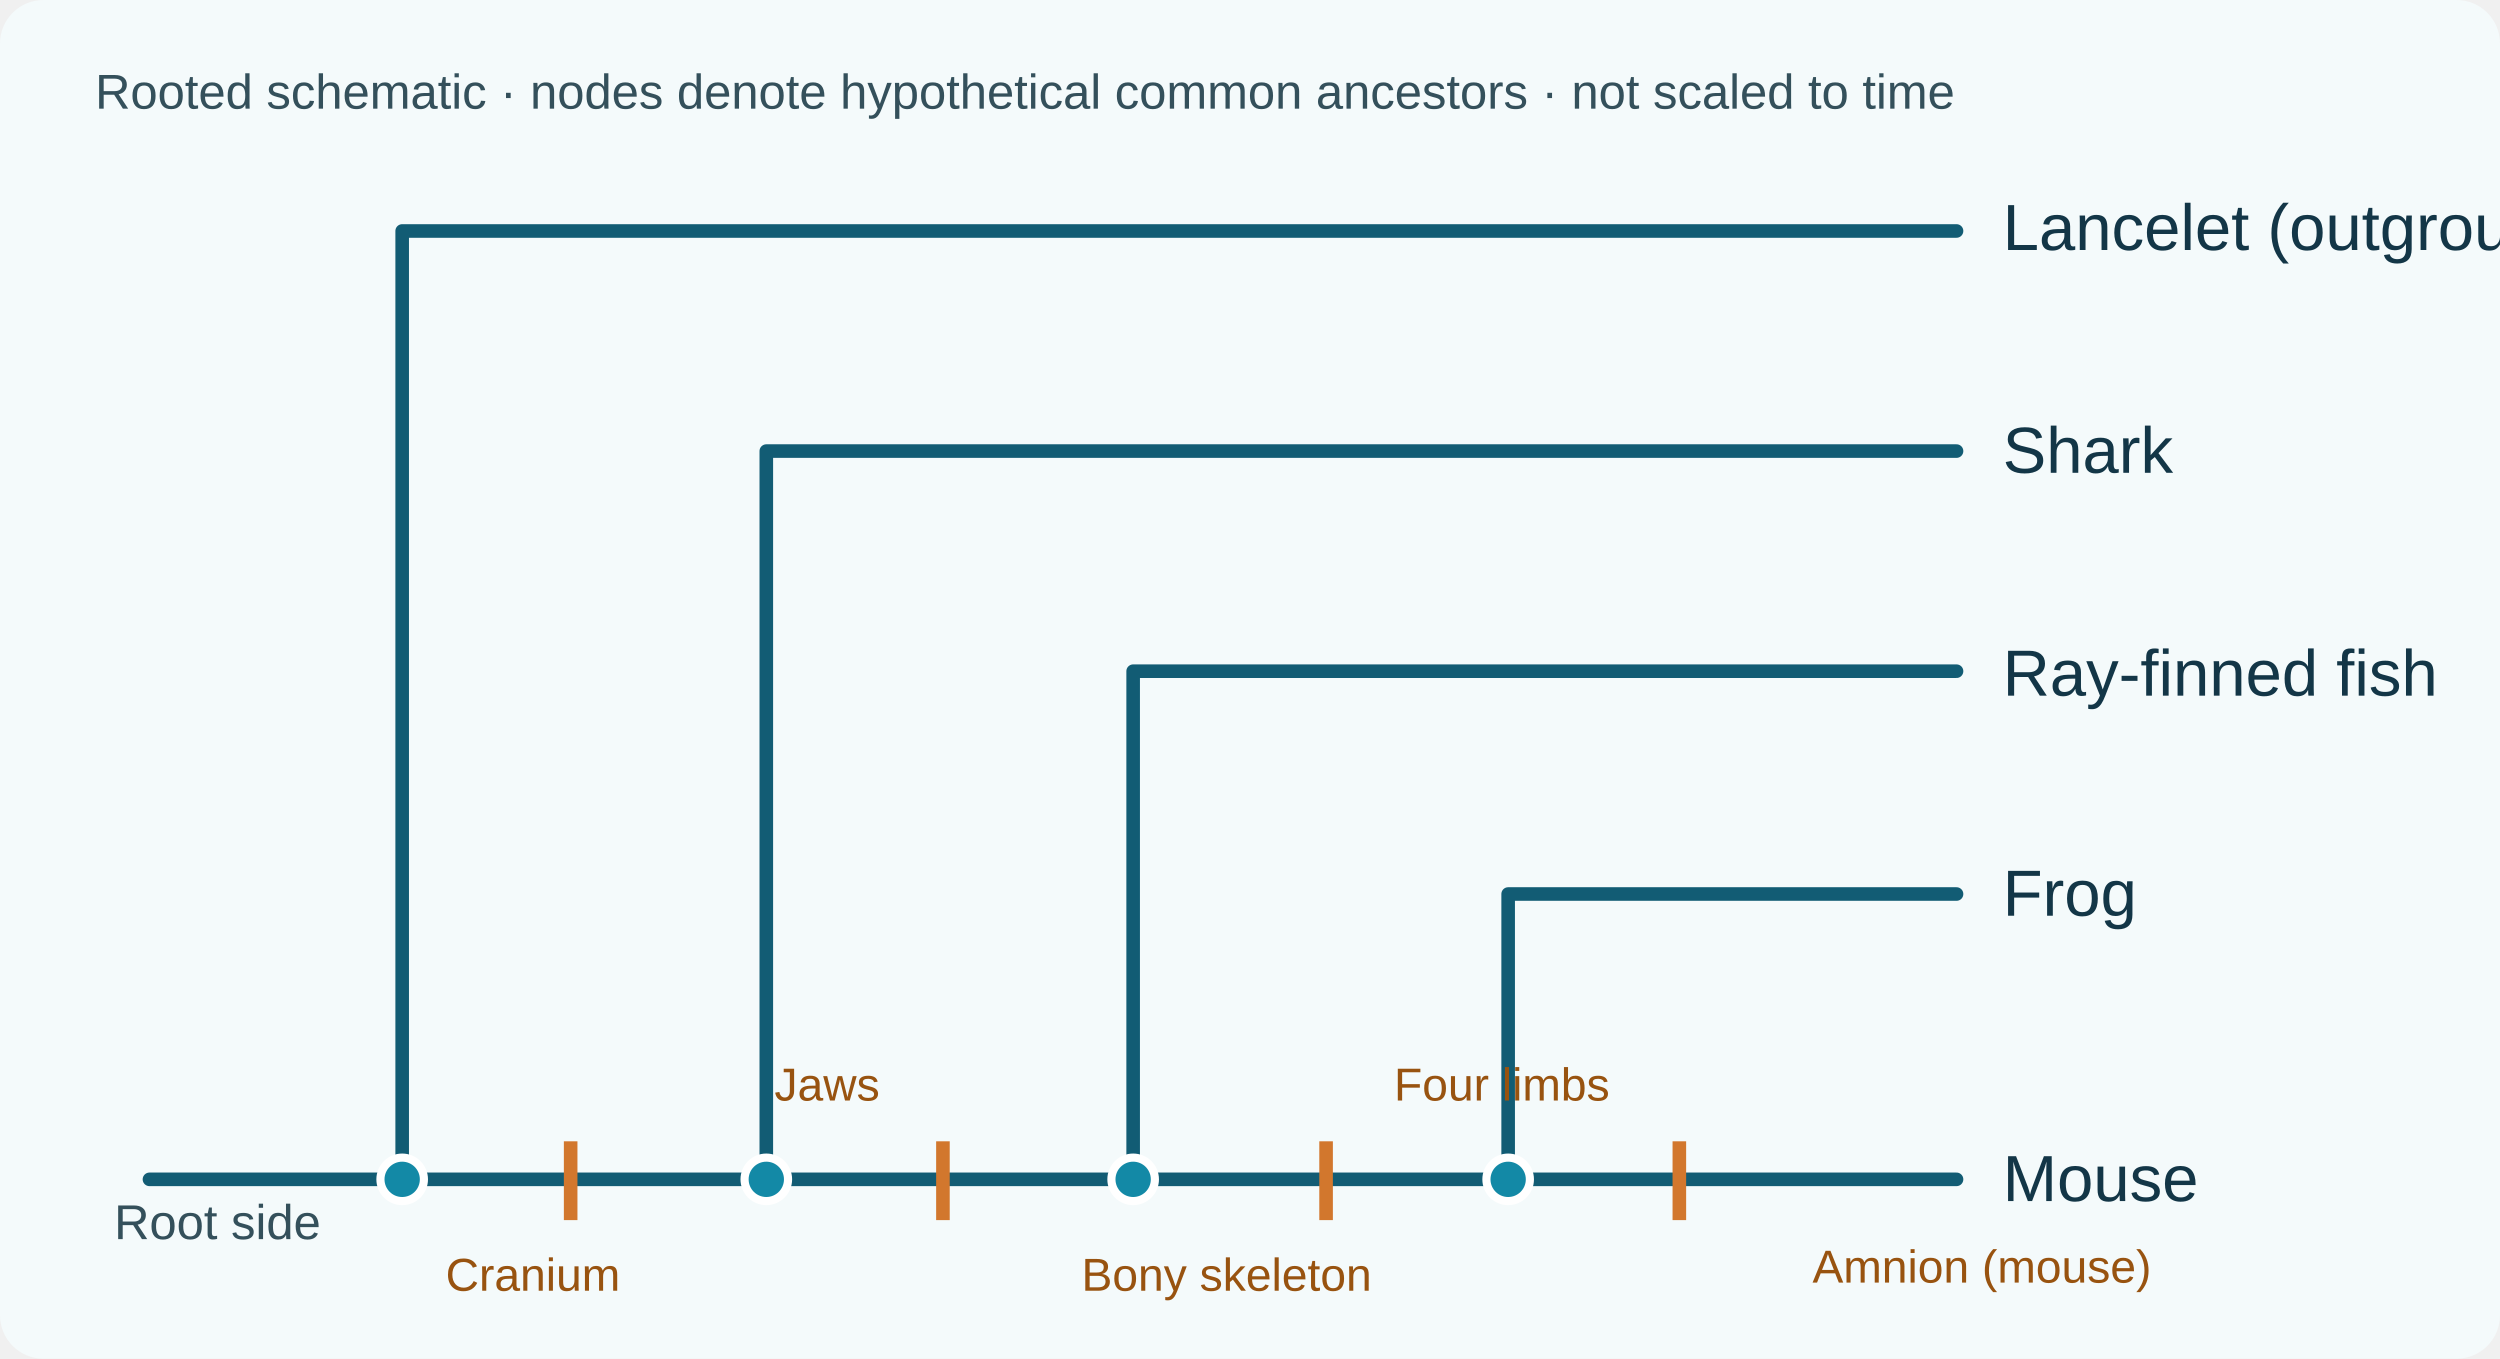
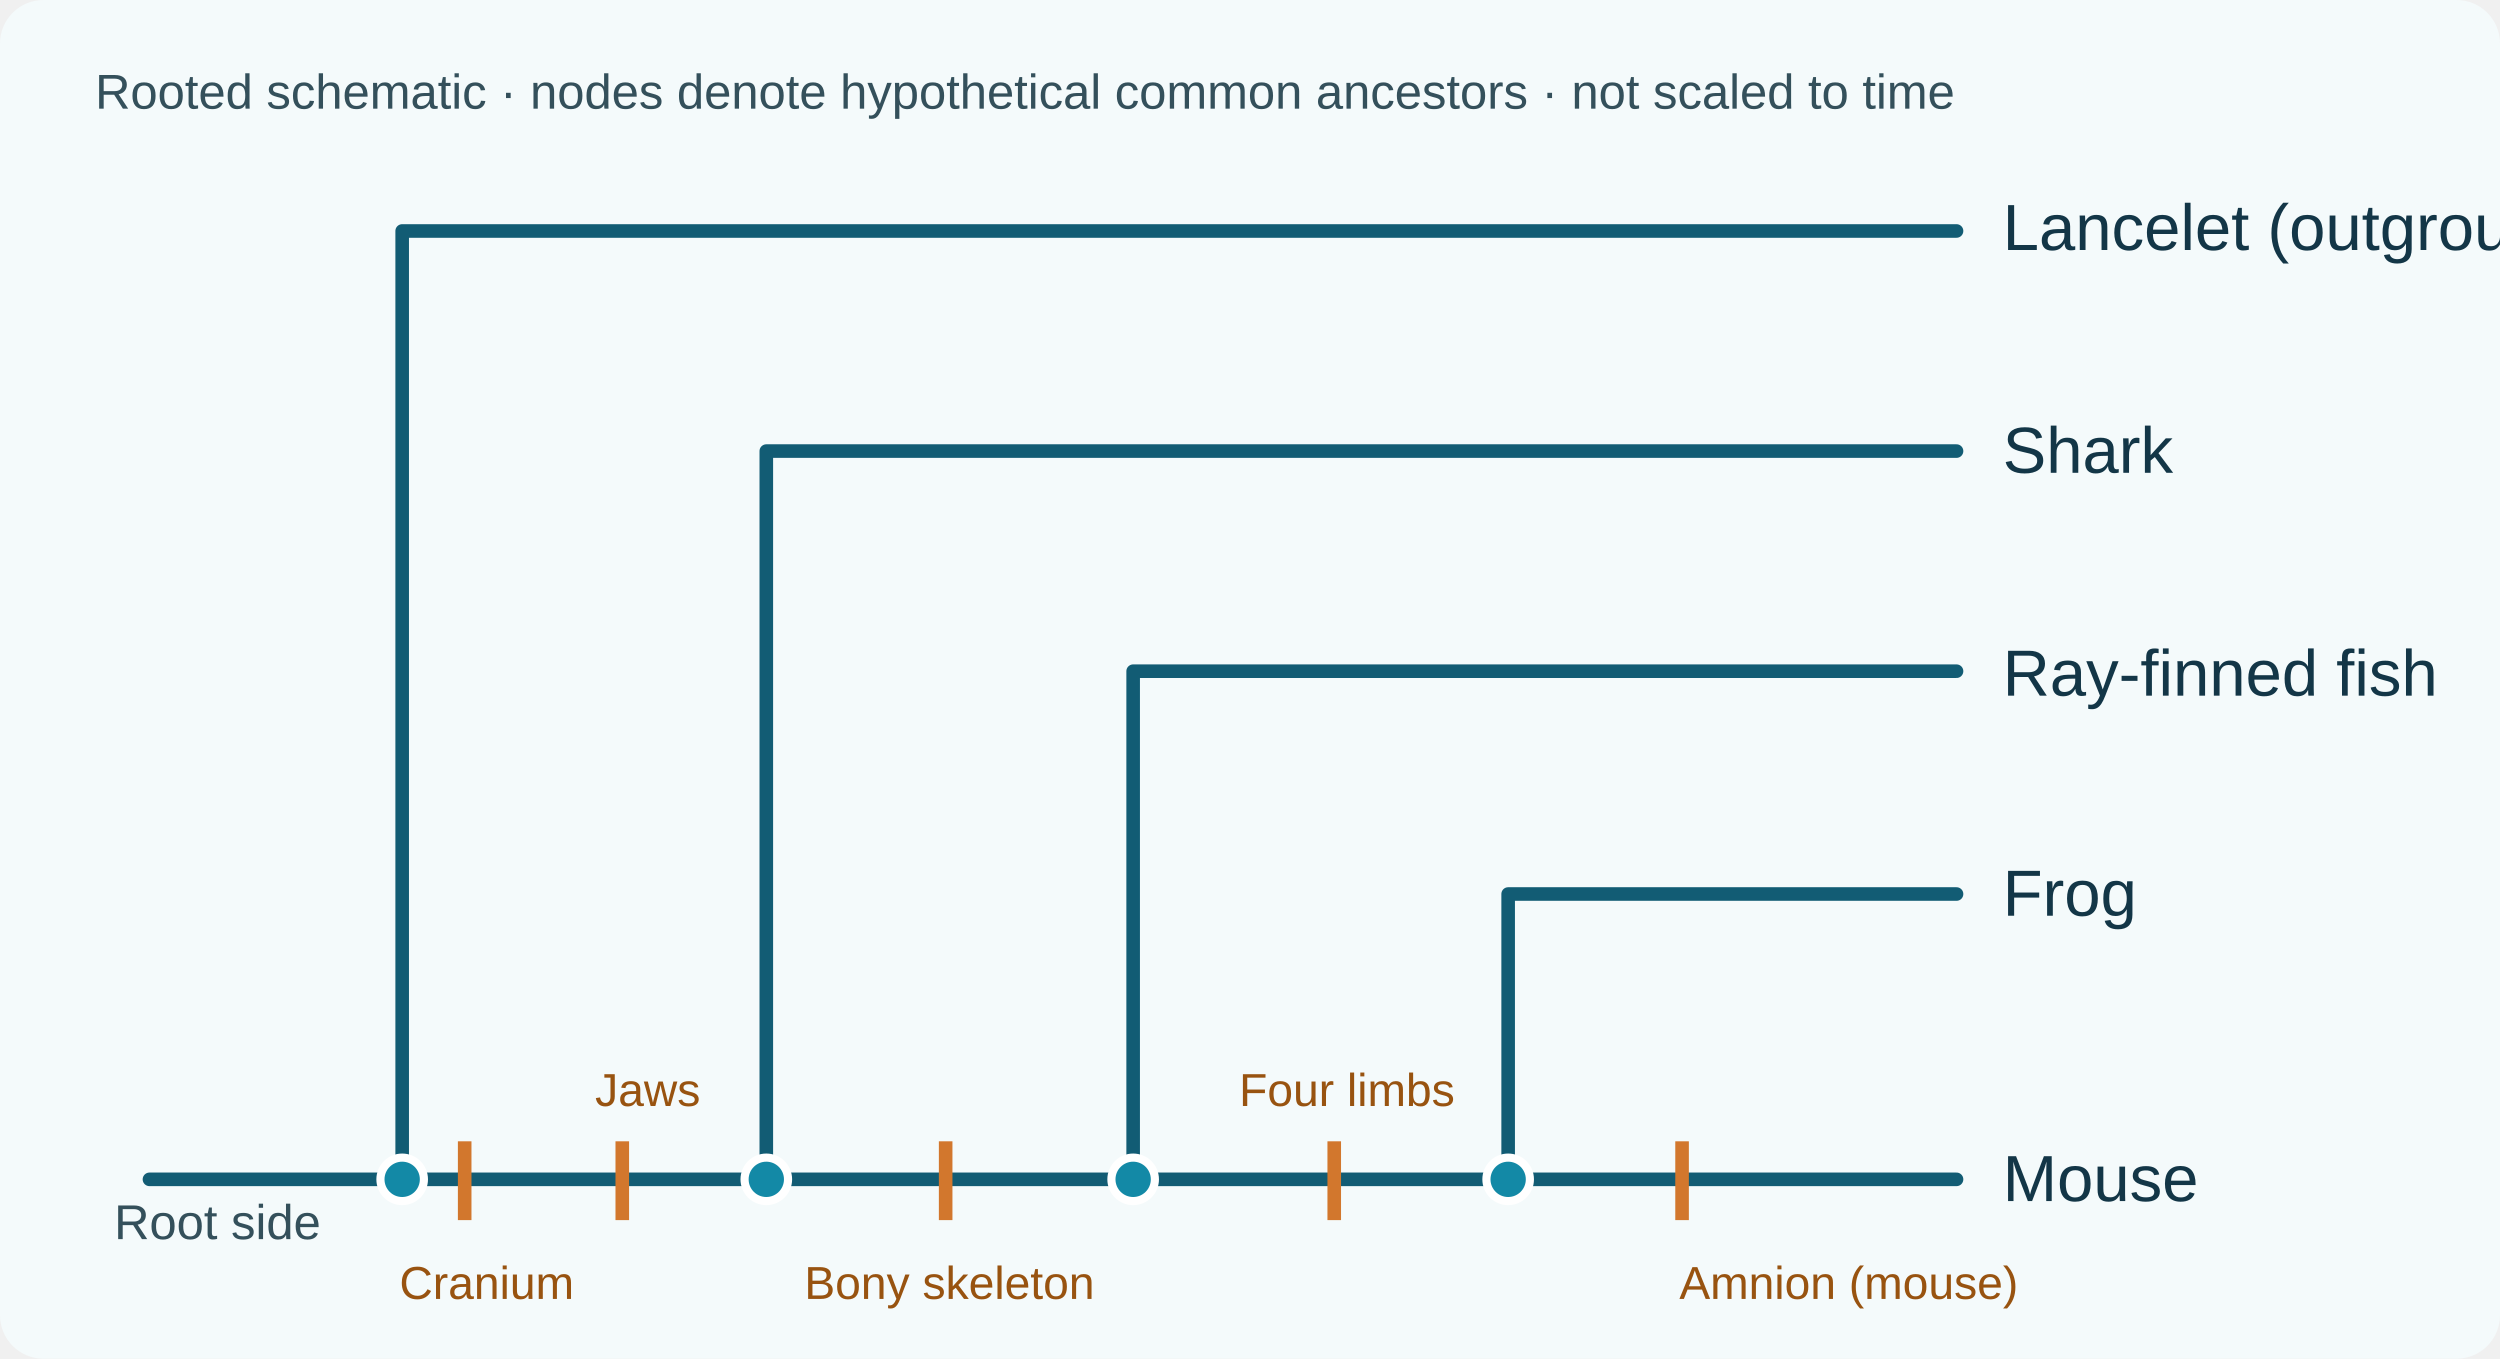
<svg xmlns="http://www.w3.org/2000/svg" viewBox="0 0 920 500" role="img" aria-labelledby="title desc">
  <rect width="920" height="500" rx="16" fill="#f4fafb" />
  <g fill="none" stroke="#125c74" stroke-width="5" stroke-linejoin="round" stroke-linecap="round">
    <path d="M55 434 H148 V85 H720" />
    <path d="M148 434 H282 V166 H720" />
    <path d="M282 434 H417 V247 H720" />
    <path d="M417 434 H555 V329 H720" />
    <path d="M555 434 H720" />
  </g>
  <g fill="#1389a6" stroke="#ffffff" stroke-width="3">
    <circle cx="148" cy="434" r="8" />
    <circle cx="282" cy="434" r="8" />
    <circle cx="417" cy="434" r="8" />
    <circle cx="555" cy="434" r="8" />
  </g>
  <g font-size="24" font-family="Arial,sans-serif" fill="#133647">
    <text x="737" y="92">Lancelet (outgroup)</text>
    <text x="737" y="174">Shark</text>
    <text x="737" y="256">Ray-finned fish</text>
    <text x="737" y="337">Frog</text>
    <text x="737" y="442">Mouse</text>
  </g>
  <g stroke="#d2772d" stroke-width="5">
-     <path d="M210 420 V449 M347 420 V449 M488 420 V449 M618 420 V449" />
+     <path d="M171 420 V449 M229 420 V449 M348 420 V449 M491 420 V449 M619 420 V449" />
  </g>
  <g font-size="17" font-family="Arial,sans-serif" fill="#985310">
-     <text x="164" y="475">Cranium</text>
-     <text x="285" y="405">Jaws</text>
-     <text x="398" y="475">Bony skeleton</text>
-     <text x="513" y="405">Four limbs</text>
-     <text x="667" y="472">Amnion (mouse)</text>
+     <text x="147" y="478">Cranium</text>
+     <text x="219" y="407">Jaws</text>
+     <text x="296" y="478">Bony skeleton</text>
+     <text x="456" y="407">Four limbs</text>
+     <text x="618" y="478">Amnion (mouse)</text>
  </g>
  <g font-size="18" font-family="Arial" fill="#34505b">
    <text x="42" y="456">Root side</text>
    <text x="35" y="40">Rooted schematic · nodes denote hypothetical common ancestors · not scaled to time</text>
  </g>
</svg>
